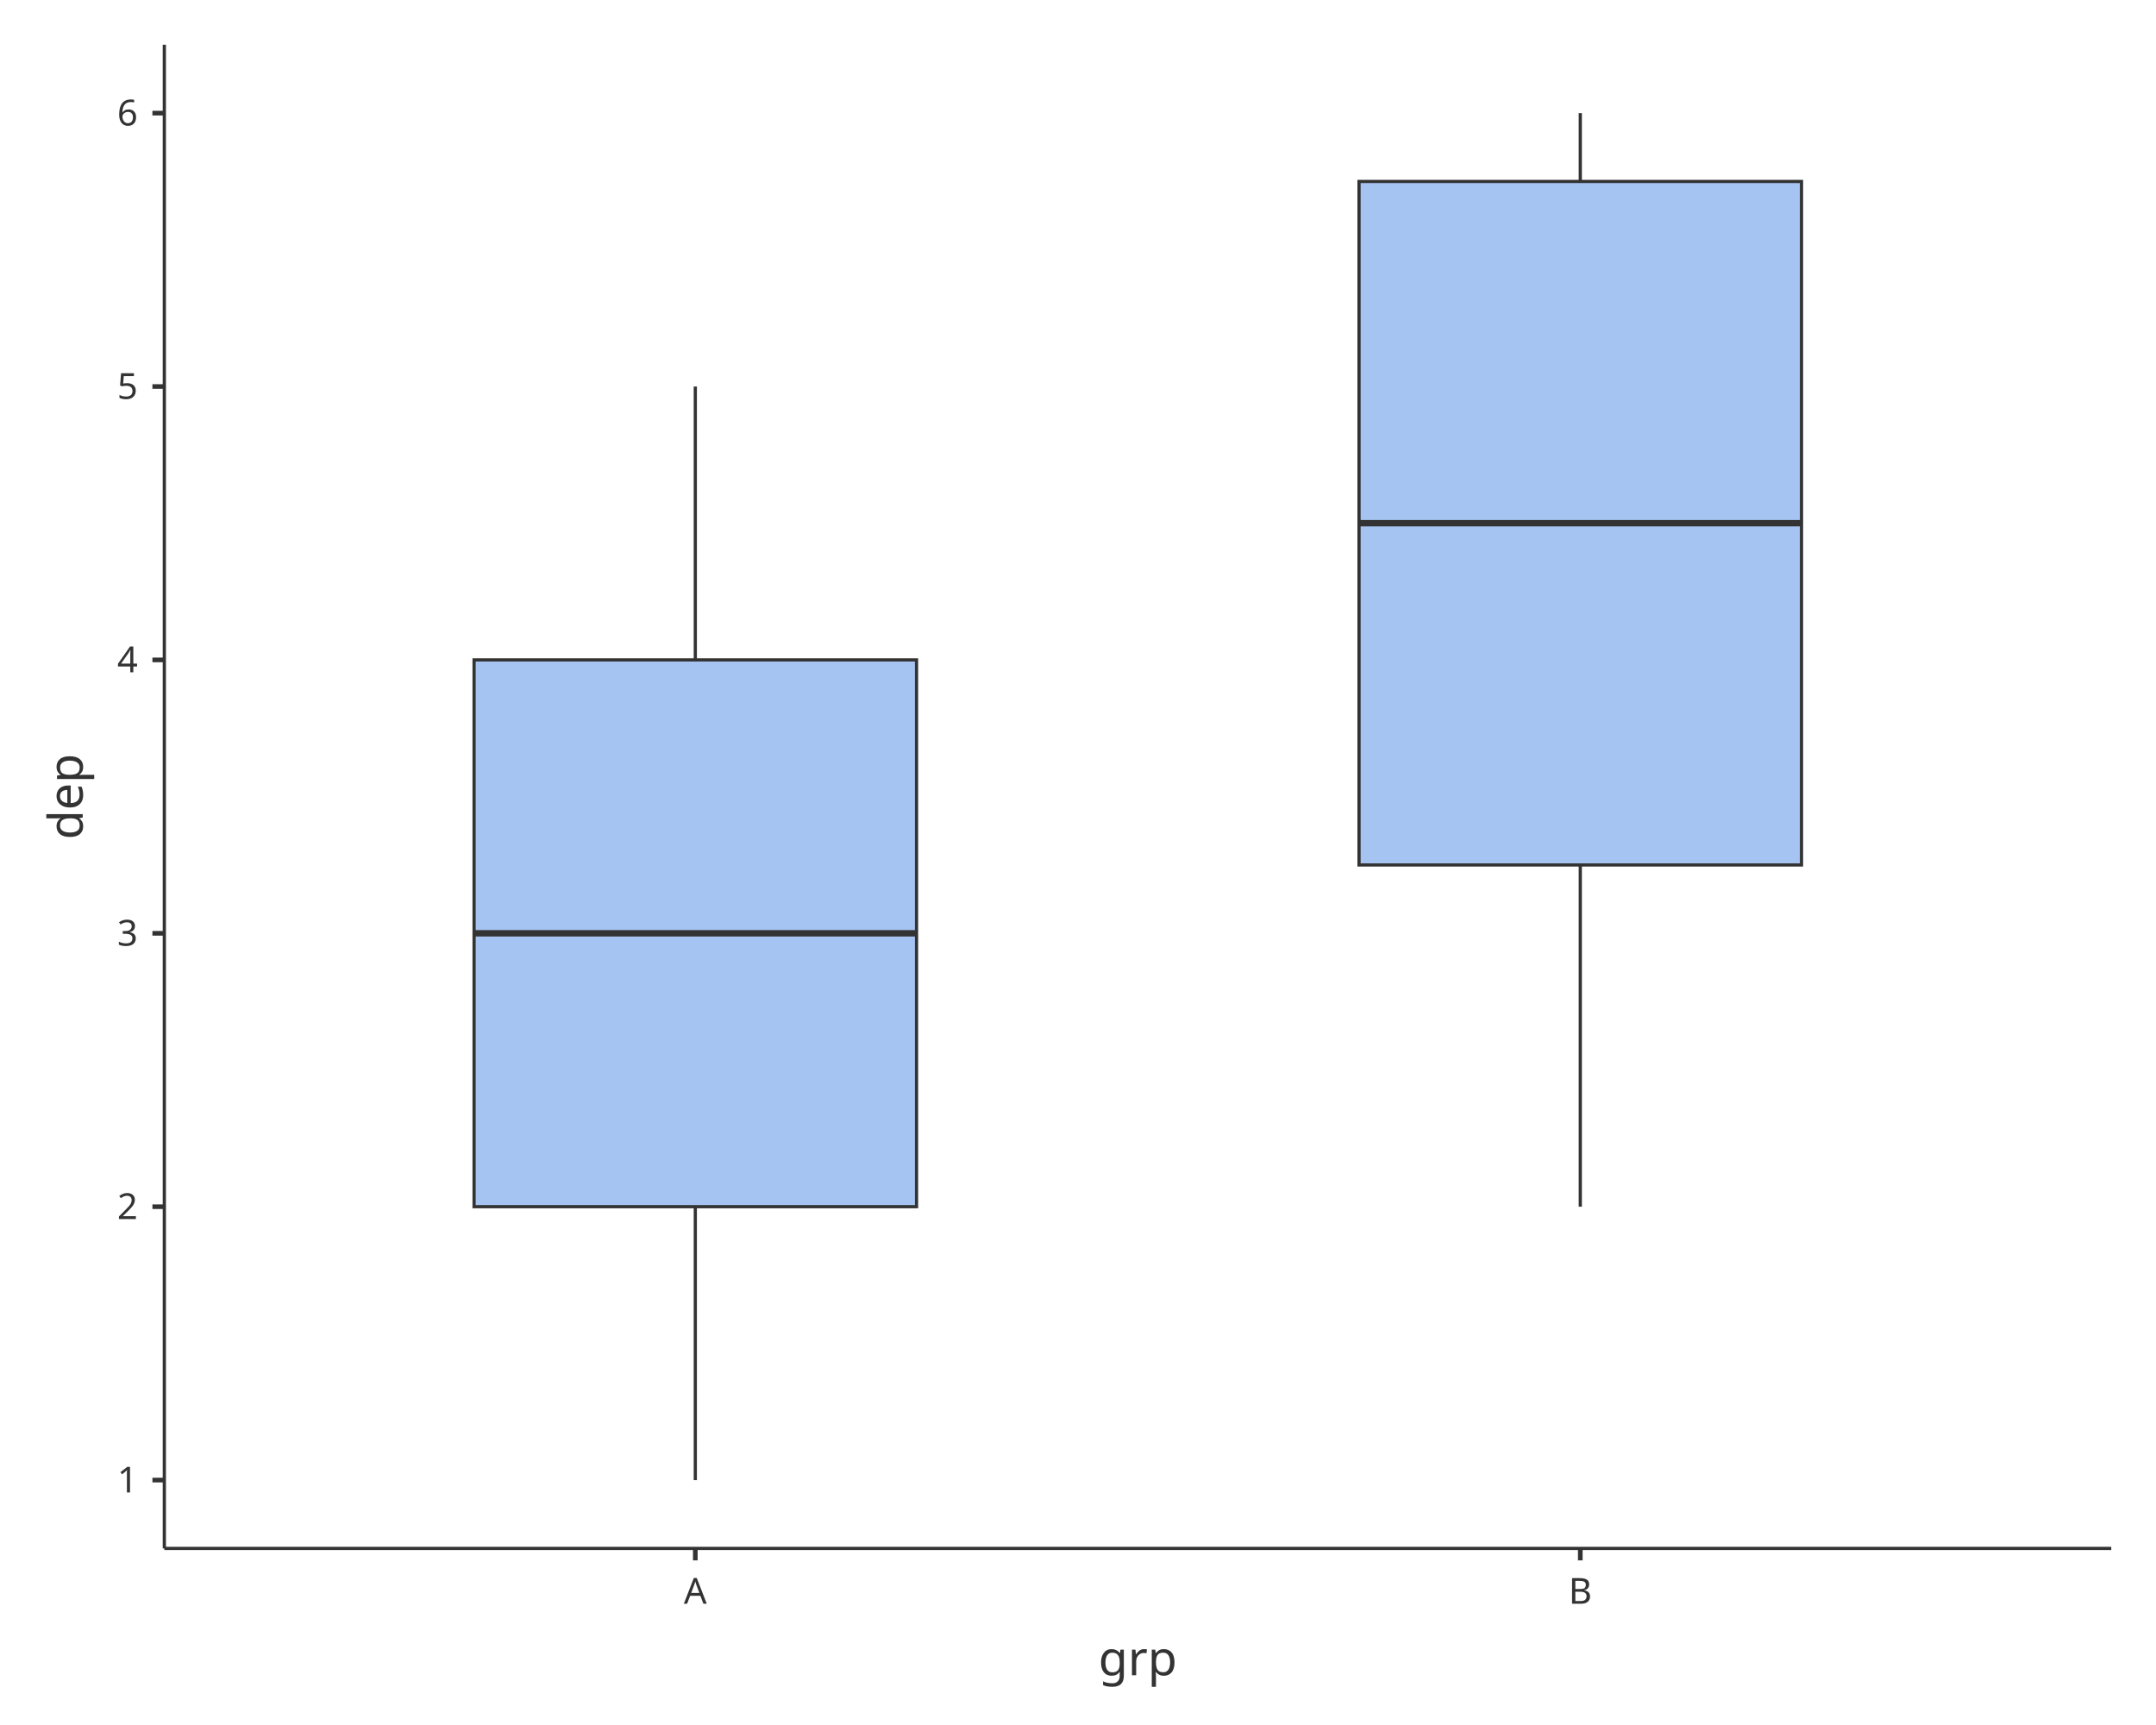
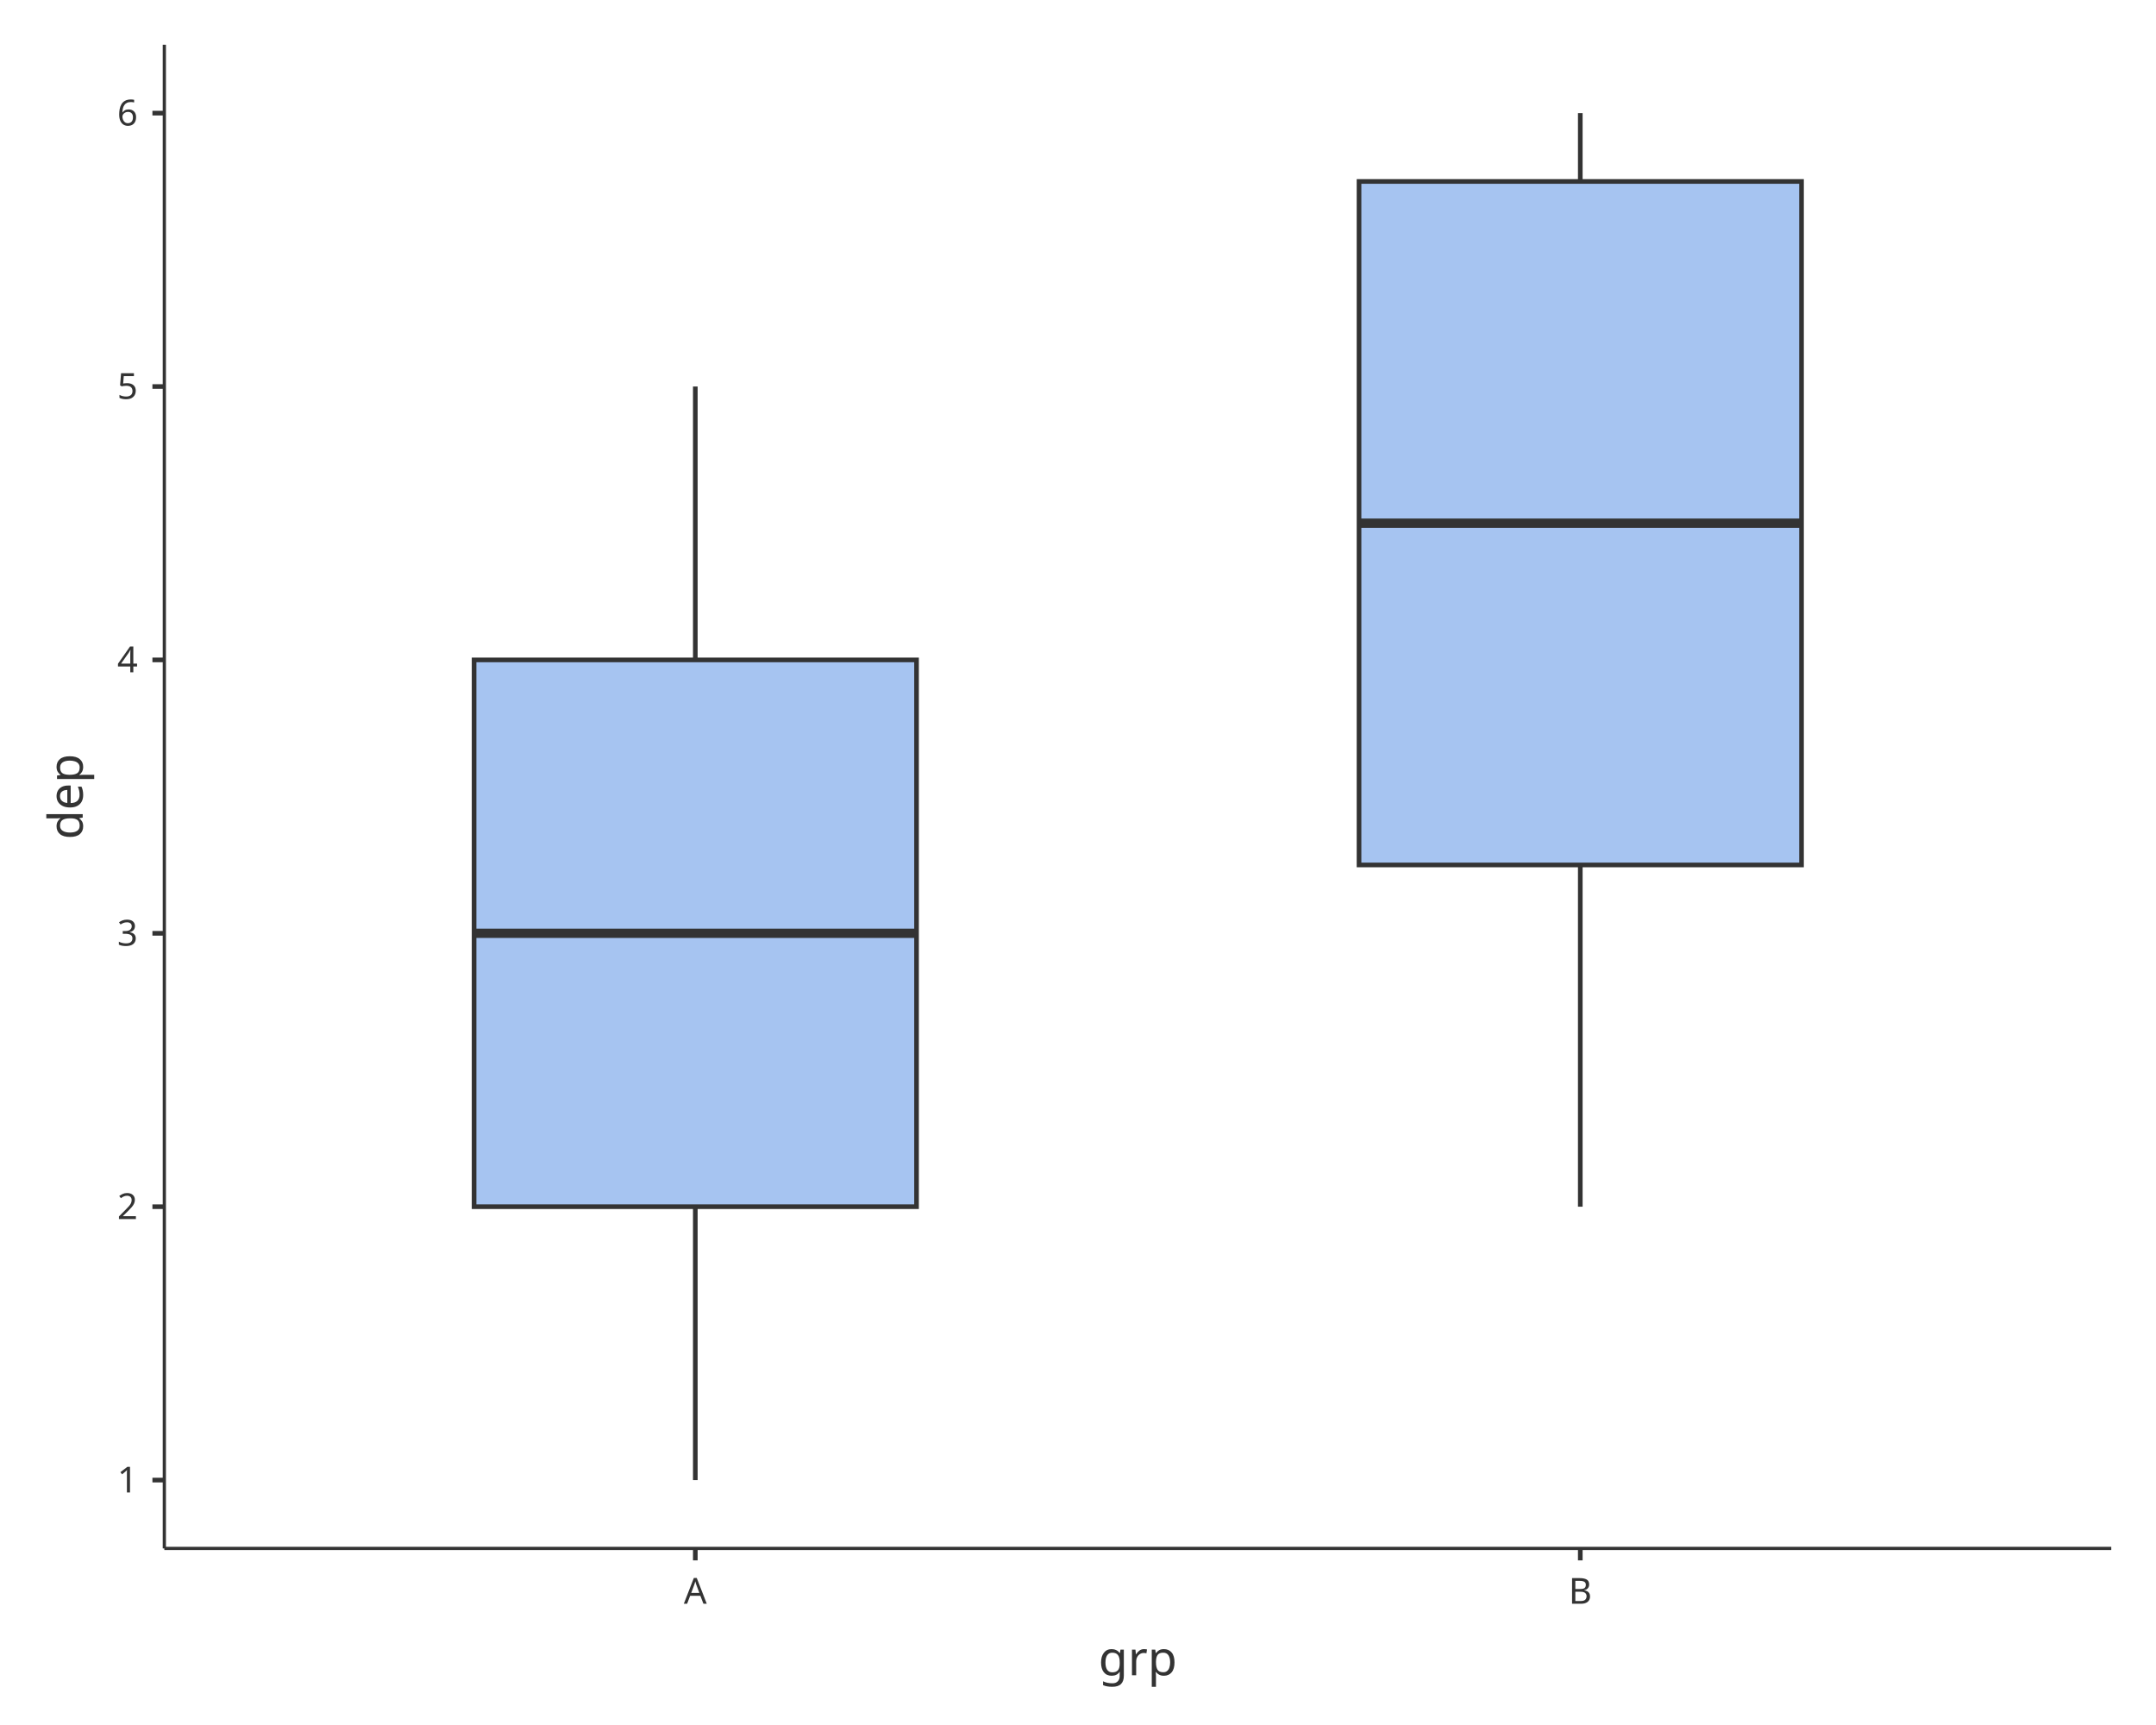
<svg xmlns="http://www.w3.org/2000/svg" class="svglite" data-engine-version="2.0" width="720.00pt" height="576.00pt" viewBox="0 0 720.00 576.00">
  <defs>
    <style type="text/css">
    .svglite line, .svglite polyline, .svglite polygon, .svglite path, .svglite rect, .svglite circle {
      fill: none;
      stroke: #000000;
      stroke-linecap: round;
      stroke-linejoin: round;
      stroke-miterlimit: 10.00;
    }
  </style>
  </defs>
  <rect width="100%" height="100%" style="stroke: none; fill: #FFFFFF;" />
  <defs>
    <clipPath id="cpMC4wMHw3MjAuMDB8MC4wMHw1NzYuMDA=">
      <rect x="0.00" y="0.00" width="720.00" height="576.00" />
    </clipPath>
  </defs>
  <g clip-path="url(#cpMC4wMHw3MjAuMDB8MC4wMHw1NzYuMDA=)">
    <rect x="0.00" y="0.00" width="720.00" height="576.00" style="stroke-width: 1.55; stroke: none;" />
  </g>
  <defs>
    <clipPath id="cpNTQuODh8NzA1LjA2fDE0Ljk0fDUxNy4wNA==">
      <rect x="54.88" y="14.94" width="650.18" height="502.10" />
    </clipPath>
  </defs>
  <g clip-path="url(#cpNTQuODh8NzA1LjA2fDE0Ljk0fDUxNy4wNA==)">
    <rect x="54.88" y="14.94" width="650.18" height="502.10" style="stroke-width: 1.55; stroke: none;" />
-     <line x1="232.20" y1="220.35" x2="232.20" y2="129.06" style="stroke-width: 1.07; stroke: #333333; stroke-linecap: butt;" />
-     <line x1="232.20" y1="402.93" x2="232.20" y2="494.22" style="stroke-width: 1.07; stroke: #333333; stroke-linecap: butt;" />
-     <polygon points="158.32,220.35 158.32,402.93 306.08,402.93 306.08,220.35 158.32,220.35 " style="stroke-width: 1.07; stroke: #333333; stroke-linecap: butt; stroke-linejoin: miter; fill: #A6C4F1;" />
-     <line x1="158.32" y1="311.64" x2="306.08" y2="311.64" style="stroke-width: 2.13; stroke: #333333; stroke-linecap: butt; stroke-linejoin: miter;" />
-     <line x1="527.74" y1="60.59" x2="527.74" y2="37.77" style="stroke-width: 1.07; stroke: #333333; stroke-linecap: butt;" />
-     <line x1="527.74" y1="288.82" x2="527.74" y2="402.93" style="stroke-width: 1.07; stroke: #333333; stroke-linecap: butt;" />
-     <polygon points="453.85,60.59 453.85,288.82 601.62,288.82 601.62,60.59 453.85,60.59 " style="stroke-width: 1.07; stroke: #333333; stroke-linecap: butt; stroke-linejoin: miter; fill: #A6C4F1;" />
-     <line x1="453.85" y1="174.70" x2="601.62" y2="174.70" style="stroke-width: 2.13; stroke: #333333; stroke-linecap: butt; stroke-linejoin: miter;" />
+     <line x1="232.20" y1="220.35" x2="232.20" y2="129.06" style="stroke-width: 1.55; stroke: #333333; stroke-linecap: butt;" />
+     <line x1="232.20" y1="402.93" x2="232.20" y2="494.22" style="stroke-width: 1.55; stroke: #333333; stroke-linecap: butt;" />
+     <polygon points="158.32,220.35 158.32,402.93 306.08,402.93 306.08,220.35 158.32,220.35 " style="stroke-width: 1.55; stroke: #333333; stroke-linecap: butt; stroke-linejoin: miter; fill: #A6C4F1;" />
+     <line x1="158.32" y1="311.64" x2="306.08" y2="311.64" style="stroke-width: 3.10; stroke: #333333; stroke-linecap: butt; stroke-linejoin: miter;" />
+     <line x1="527.74" y1="60.59" x2="527.74" y2="37.77" style="stroke-width: 1.55; stroke: #333333; stroke-linecap: butt;" />
+     <line x1="527.74" y1="288.82" x2="527.74" y2="402.93" style="stroke-width: 1.55; stroke: #333333; stroke-linecap: butt;" />
+     <polygon points="453.85,60.59 453.85,288.82 601.62,288.82 601.62,60.59 453.85,60.59 " style="stroke-width: 1.55; stroke: #333333; stroke-linecap: butt; stroke-linejoin: miter; fill: #A6C4F1;" />
+     <line x1="453.85" y1="174.70" x2="601.62" y2="174.70" style="stroke-width: 3.10; stroke: #333333; stroke-linecap: butt; stroke-linejoin: miter;" />
  </g>
  <g clip-path="url(#cpMC4wMHw3MjAuMDB8MC4wMHw1NzYuMDA=)">
    <polyline points="54.88,517.04 54.88,14.94 " style="stroke-width: 1.07; stroke: #333333; stroke-linecap: butt;" />
    <text x="42.58" y="498.35" text-anchor="middle" style="font-size: 12.00px; fill: #333333; font-family: sans;" textLength="6.67px" lengthAdjust="spacingAndGlyphs">1</text>
    <text x="42.58" y="407.06" text-anchor="middle" style="font-size: 12.00px; fill: #333333; font-family: sans;" textLength="6.67px" lengthAdjust="spacingAndGlyphs">2</text>
    <text x="42.58" y="315.77" text-anchor="middle" style="font-size: 12.00px; fill: #333333; font-family: sans;" textLength="6.67px" lengthAdjust="spacingAndGlyphs">3</text>
    <text x="42.58" y="224.48" text-anchor="middle" style="font-size: 12.00px; fill: #333333; font-family: sans;" textLength="6.67px" lengthAdjust="spacingAndGlyphs">4</text>
    <text x="42.58" y="133.19" text-anchor="middle" style="font-size: 12.00px; fill: #333333; font-family: sans;" textLength="6.67px" lengthAdjust="spacingAndGlyphs">5</text>
    <text x="42.58" y="41.90" text-anchor="middle" style="font-size: 12.00px; fill: #333333; font-family: sans;" textLength="6.67px" lengthAdjust="spacingAndGlyphs">6</text>
    <polyline points="50.90,494.22 54.88,494.22 " style="stroke-width: 1.55; stroke: #333333; stroke-linecap: butt;" />
    <polyline points="50.90,402.93 54.88,402.93 " style="stroke-width: 1.55; stroke: #333333; stroke-linecap: butt;" />
    <polyline points="50.90,311.64 54.88,311.64 " style="stroke-width: 1.55; stroke: #333333; stroke-linecap: butt;" />
    <polyline points="50.90,220.35 54.88,220.35 " style="stroke-width: 1.55; stroke: #333333; stroke-linecap: butt;" />
    <polyline points="50.90,129.06 54.88,129.06 " style="stroke-width: 1.55; stroke: #333333; stroke-linecap: butt;" />
    <polyline points="50.90,37.77 54.88,37.77 " style="stroke-width: 1.55; stroke: #333333; stroke-linecap: butt;" />
    <polyline points="54.88,517.04 705.06,517.04 " style="stroke-width: 1.07; stroke: #333333; stroke-linecap: butt;" />
    <polyline points="232.20,521.03 232.20,517.04 " style="stroke-width: 1.55; stroke: #333333; stroke-linecap: butt;" />
    <polyline points="527.74,521.03 527.74,517.04 " style="stroke-width: 1.55; stroke: #333333; stroke-linecap: butt;" />
    <text x="232.20" y="535.51" text-anchor="middle" style="font-size: 12.00px; fill: #333333; font-family: sans;" textLength="8.01px" lengthAdjust="spacingAndGlyphs">A</text>
    <text x="527.74" y="535.51" text-anchor="middle" style="font-size: 12.00px; fill: #333333; font-family: sans;" textLength="8.01px" lengthAdjust="spacingAndGlyphs">B</text>
    <text x="379.97" y="559.40" text-anchor="middle" style="font-size: 16.00px; fill: #333333; font-family: sans;" textLength="23.13px" lengthAdjust="spacingAndGlyphs">grp</text>
    <text transform="translate(27.62,265.99) rotate(-90)" text-anchor="middle" style="font-size: 16.00px; fill: #333333; font-family: sans;" textLength="26.70px" lengthAdjust="spacingAndGlyphs">dep</text>
  </g>
</svg>
